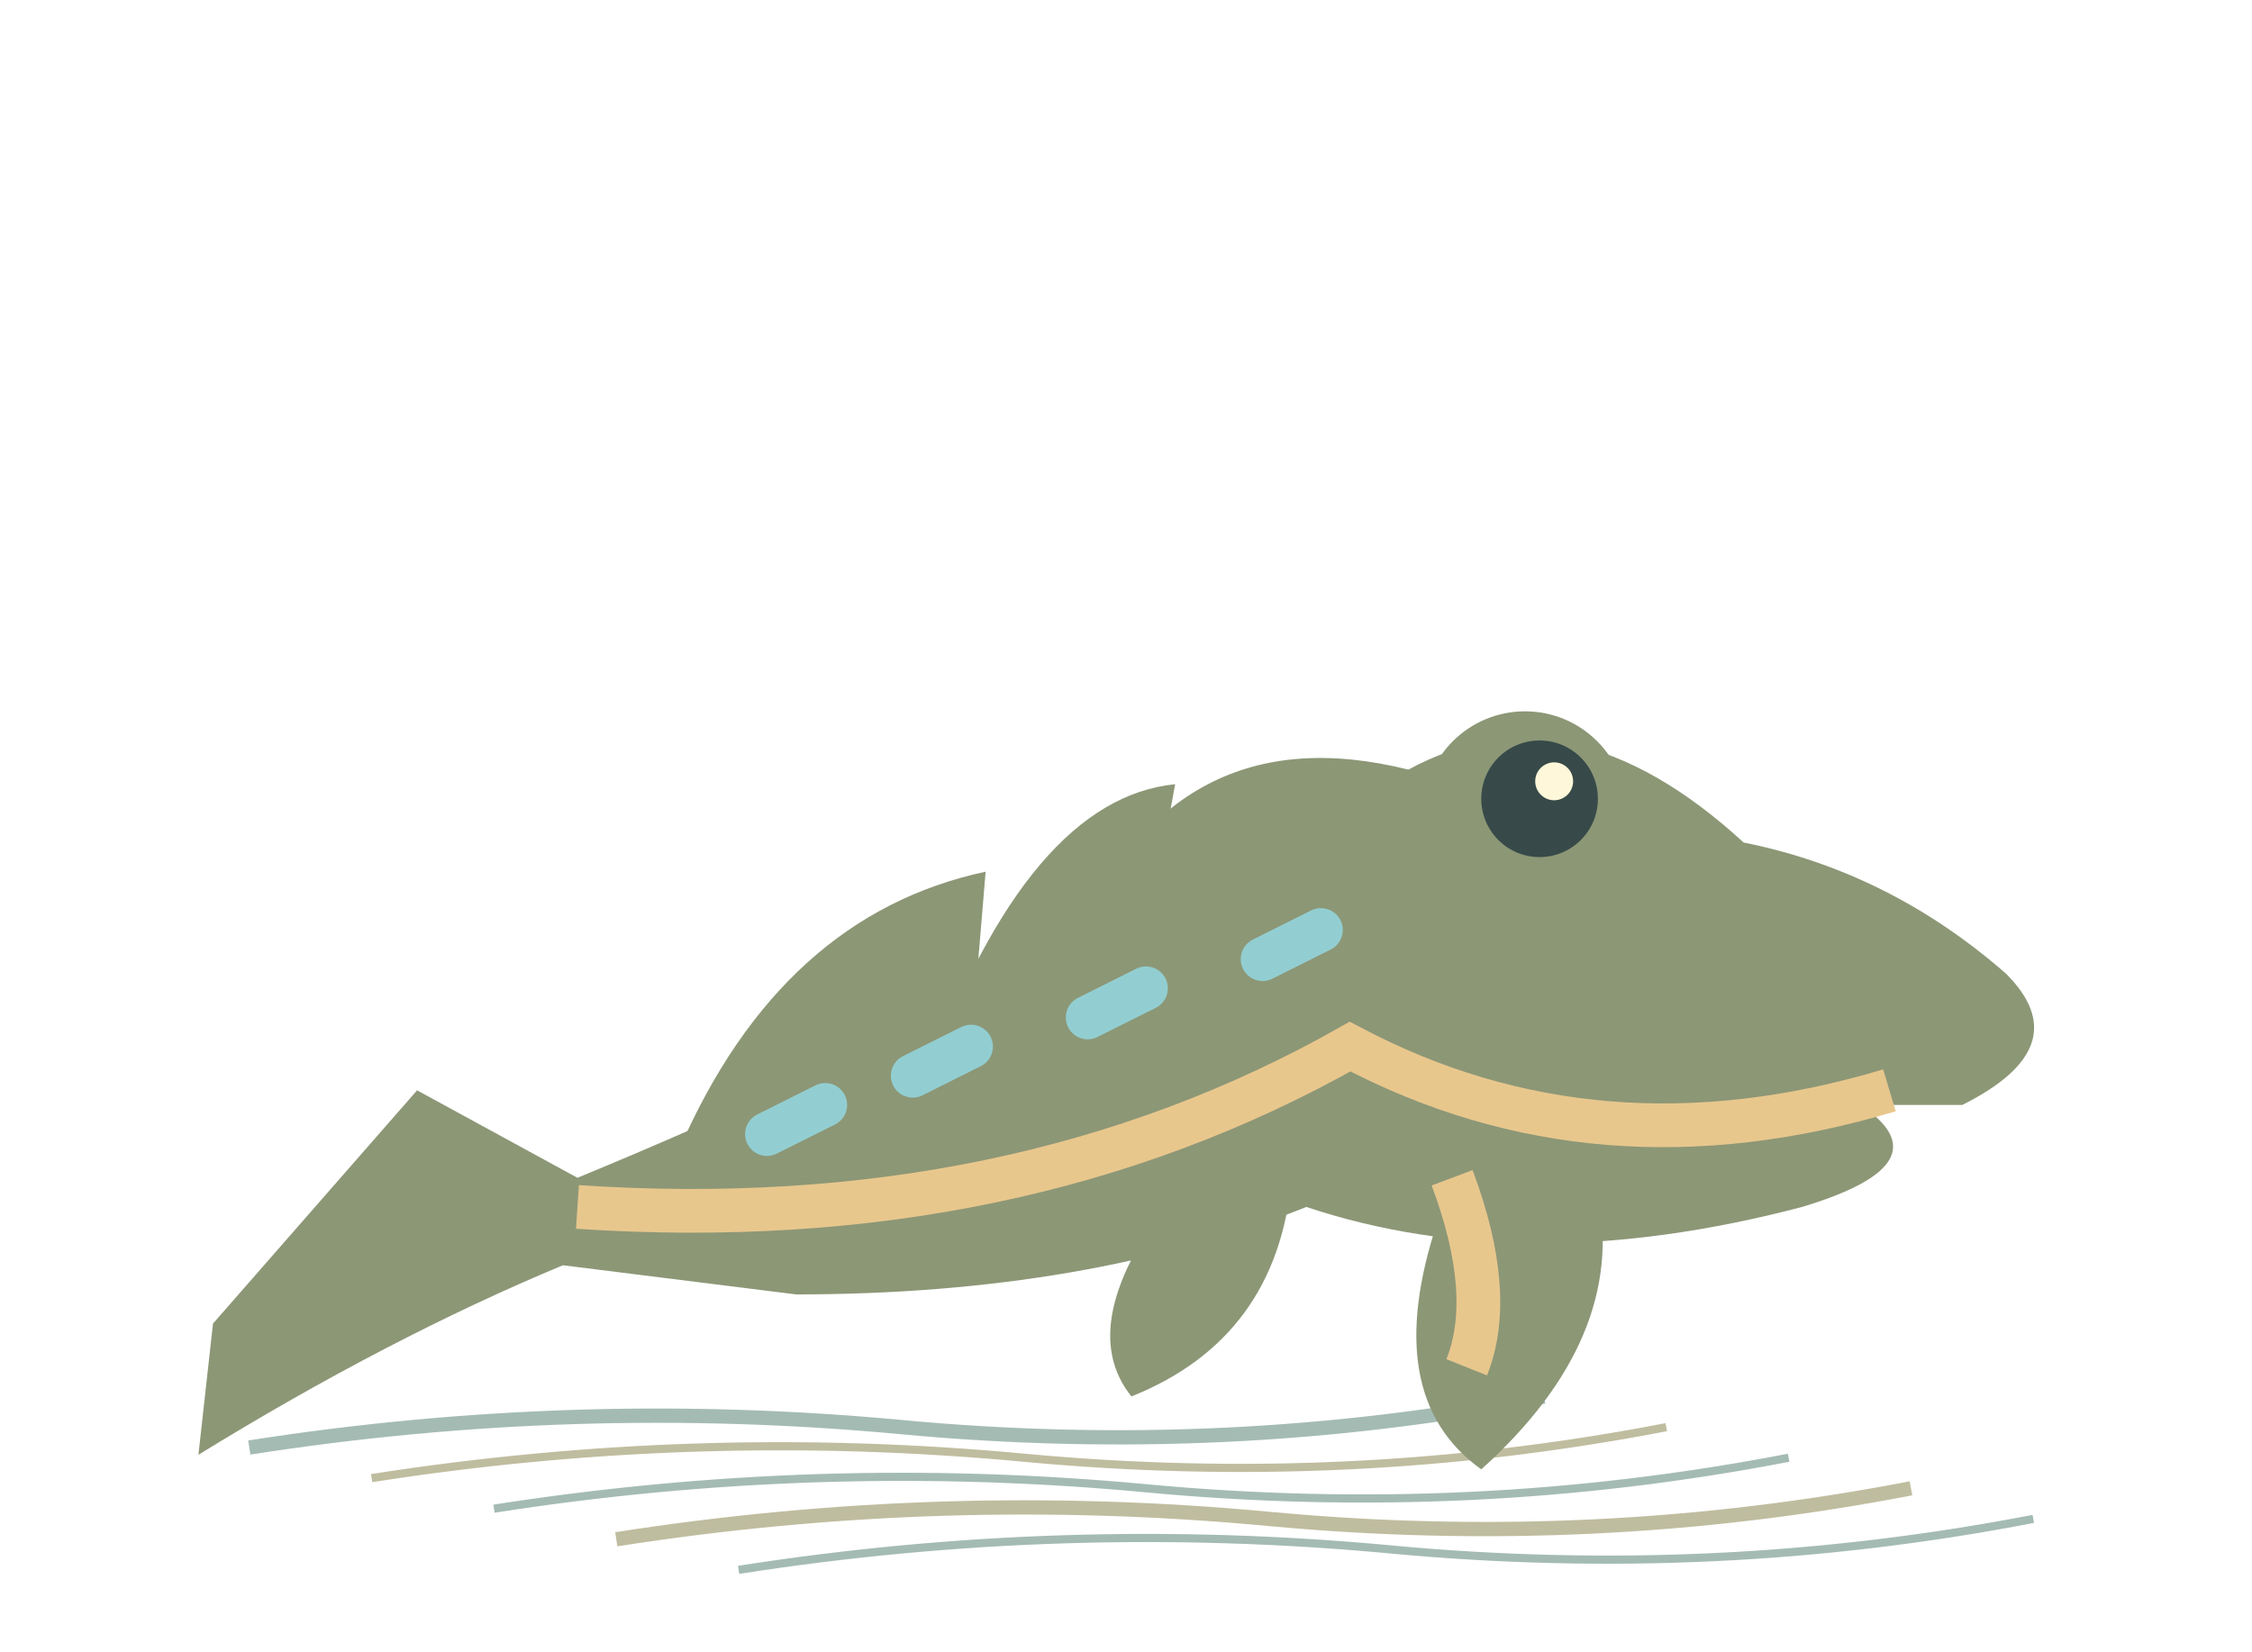
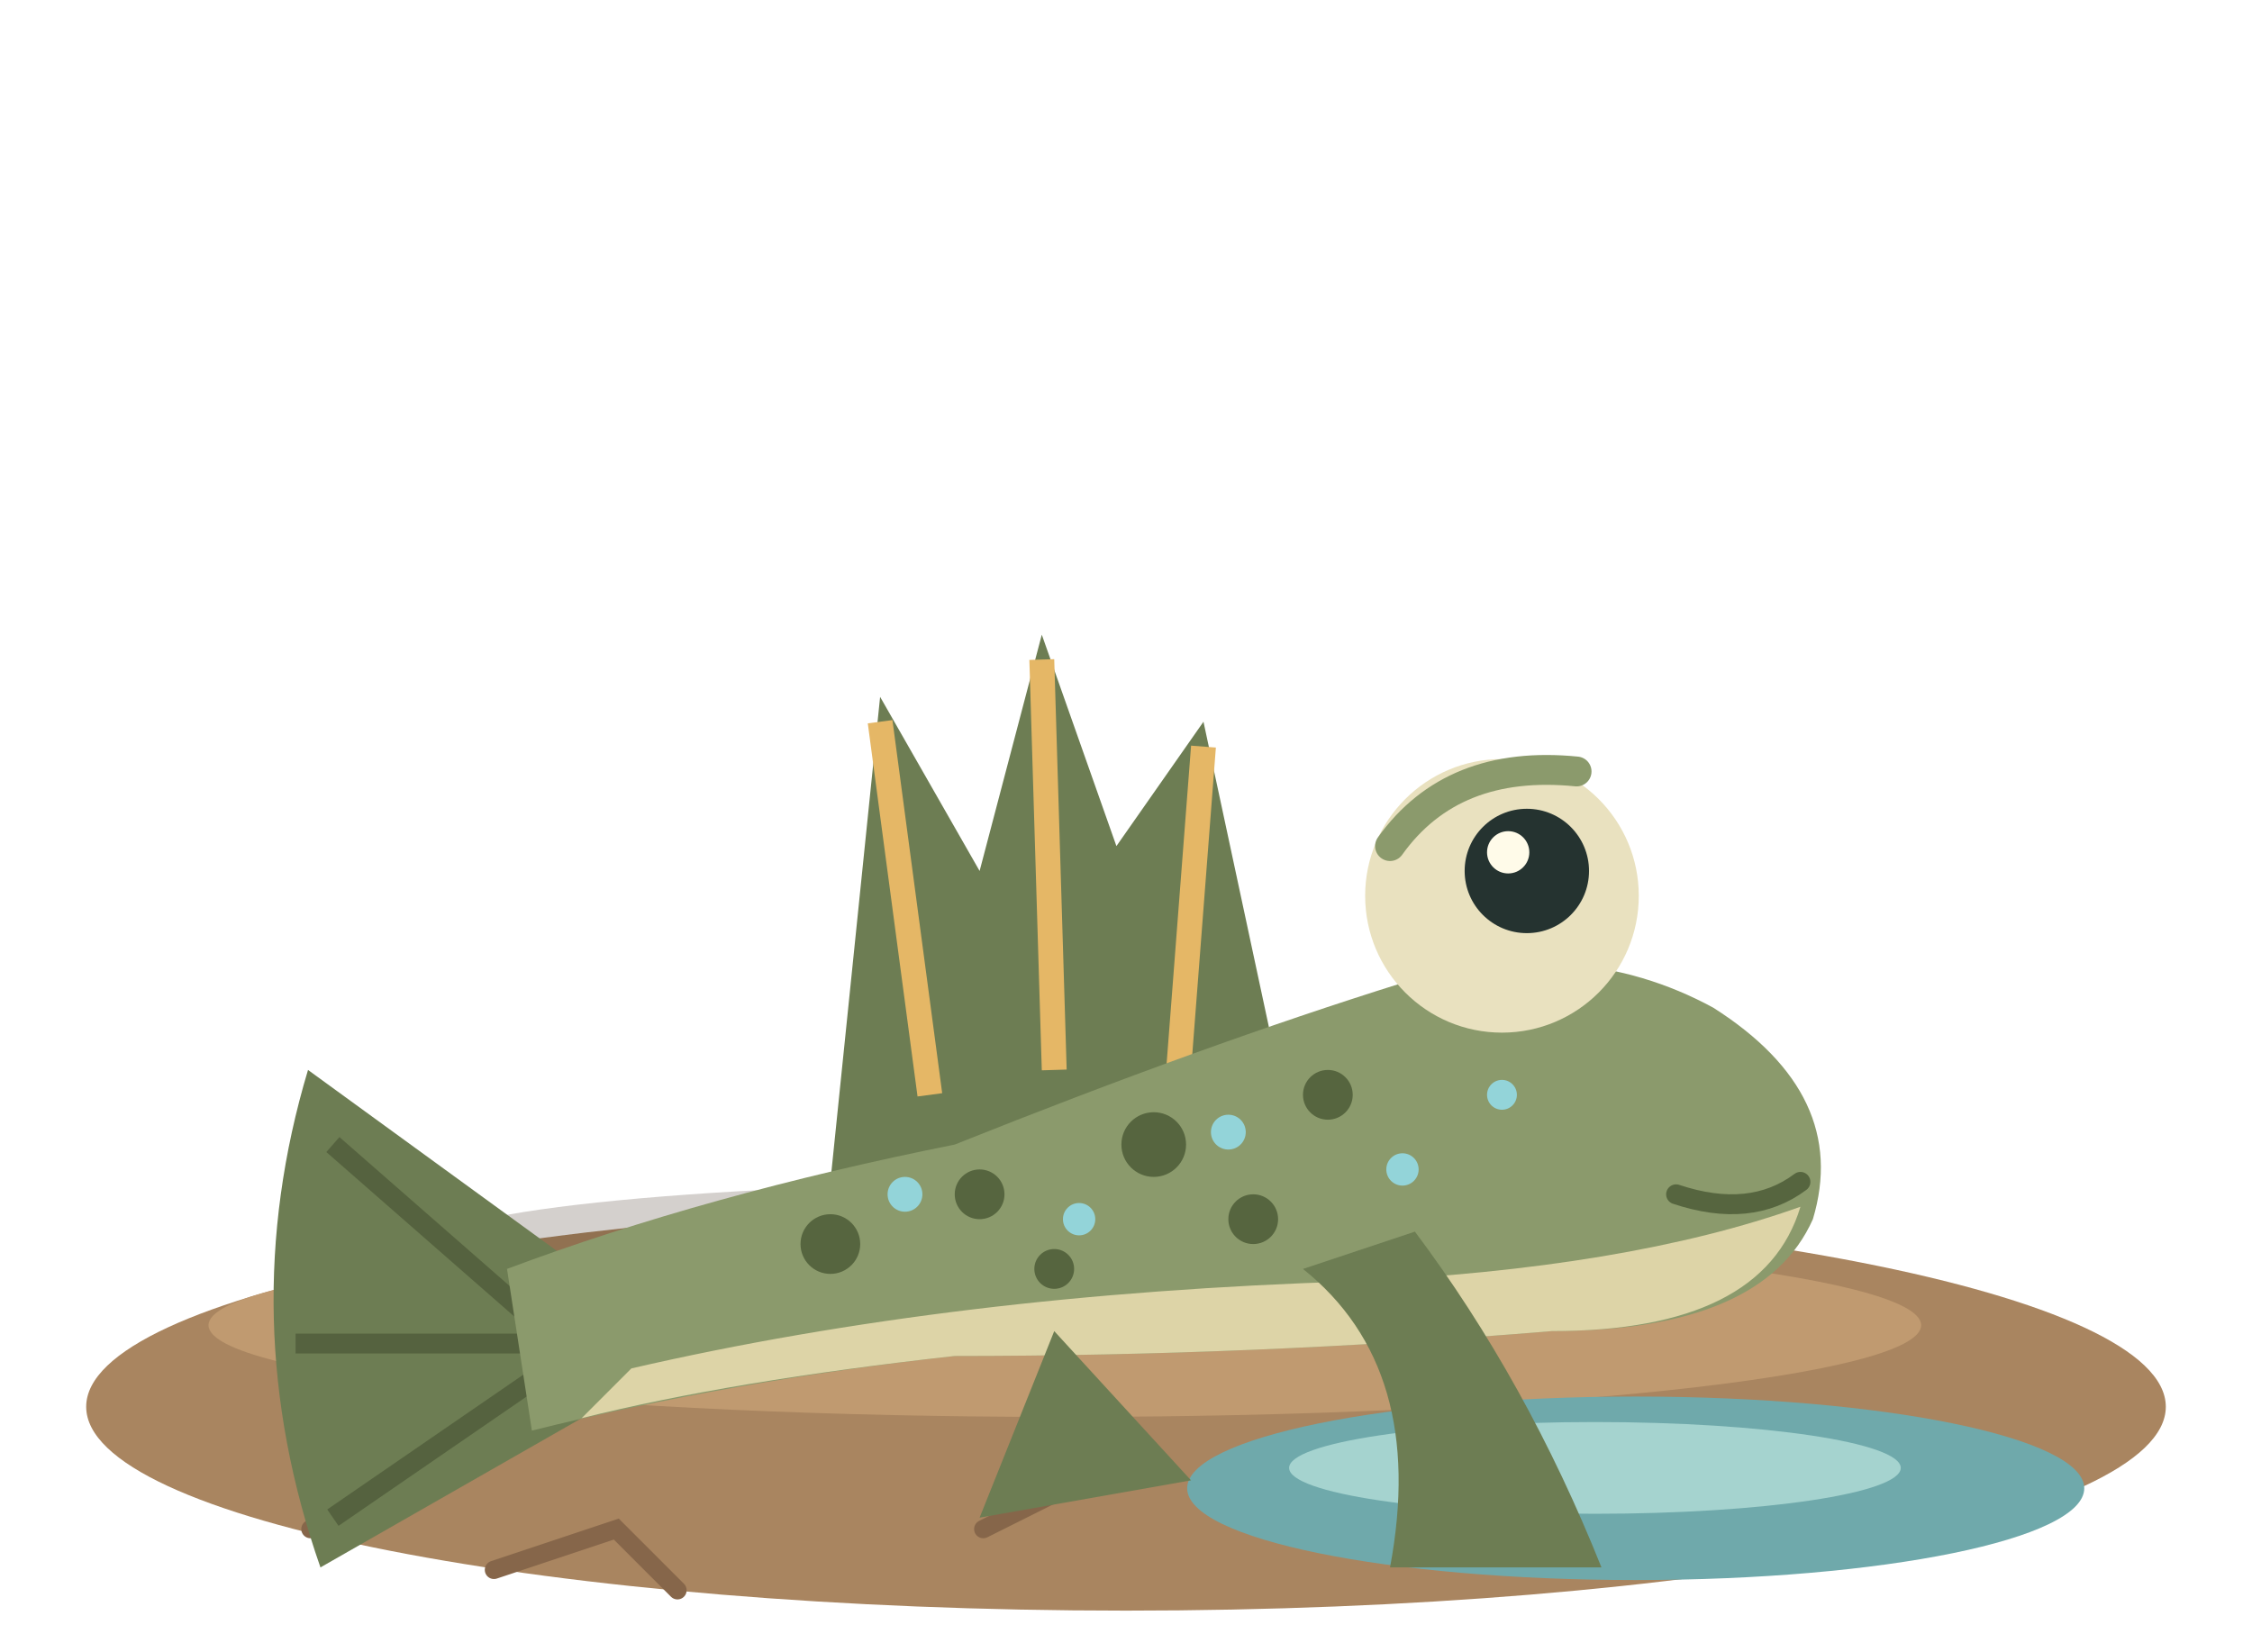
<svg xmlns="http://www.w3.org/2000/svg" width="300" height="220" viewBox="0 0 220 162">
-   <g>
-     <path d="M24 142 q32 -5 64 -2 t63 -3" fill="none" stroke="#a4bbb4" stroke-width="1.4" />
-     <path d="M36 145 q32 -5 64 -2 t63 -3" fill="none" stroke="#bfbd9f" stroke-width="0.8" />
-     <path d="M48 148 q32 -5 64 -2 t63 -3" fill="none" stroke="#a4bbb4" stroke-width="0.8" />
-     <path d="M60 151 q32 -5 64 -2 t63 -3" fill="none" stroke="#bfbd9f" stroke-width="1.4" />
-     <path d="M72 154 q32 -5 64 -2 t63 -3" fill="none" stroke="#a4bbb4" stroke-width="0.8" />
-   </g>
-   <g transform="translate(9 4) scale(1.43)">
-     <path d="M8 88 L22 72 L33 78 Q50 71 67 62 Q74 46 90 50 Q101 44 113 55 Q123 57 131 64 Q136 69 128 73 L121 73 Q127 77 117 80 Q98 85 83 80 Q68 86 48 86 L32 84 Q20 89 7 97 Z" fill="#8c9776" />
-     <path d="M40 76 Q47 60 61 57 L60 69 M57 71 Q64 52 74 51 L72 62 M82 78 Q81 89 71 93 Q67 88 74 79 M103 79 Q105 89 95 98 Q88 93 92 81" fill="#8c9776" />
-     <circle cx="98" cy="53" r="7" fill="#8c9776" />
-     <path d="M33 80 Q63 82 86 69 Q103 78 123 72 M93 78 Q96 86 94 91" fill="none" stroke="#e8c78d" stroke-width="3" />
-     <circle cx="99" cy="52" r="4" fill="#374a49" />
-     <circle cx="100" cy="50.8" r="1.3" fill="#fff7da" />
-     <path d="M46 75 l4 -2 M56 71 l4 -2 M68 67 l4 -2 M80 63 l4 -2" stroke="#92ced1" stroke-width="3" stroke-linecap="round" />
+   <ellipse cx="110" cy="138" rx="102" ry="20" fill="#a98560" />
+   <ellipse cx="104" cy="130" rx="84" ry="9" fill="#c09a70" />
+   <ellipse cx="160" cy="146" rx="44" ry="9" fill="#6fa9ab" />
+   <ellipse cx="156" cy="144" rx="30" ry="4.5" fill="#a5d3cf" />
+   <path d="M30 150 l10 -6 M48 154 l12 -4 l6 6 M96 150 l8 -4" fill="none" stroke="#86664a" stroke-width="1.8" stroke-linecap="round" />
+   <ellipse cx="104" cy="122" rx="62" ry="6" fill="#3b2a1d" opacity=".22" />
+   <g transform="translate(20 22) scale(1.22)">
+     <path fill="#6d7d53" d="M50 77 L54 38 L62 52 L67 33 L73 50 L80 40 L86 68 Z" />
+     <path d="M54 40 L58 70 M67 35 L68 68 M80 42 L78 68" fill="none" stroke="#e5b766" stroke-width="2" />
+     <path fill="#6d7d53" d="M30 84 L8 68 Q2 88 9 108 L30 96 Z" />
+     <path d="M10 74 L26 88 M7 90 L26 90 M10 104 L26 93" stroke="#55623f" stroke-width="1.6" fill="none" />
+     <path fill="#8b9a6c" d="M24 84 Q40 78 60 74 Q80 66 96 61 Q110 57 121 63 Q132 70 129 80 Q125 89 108 89 Q84 91 60 91 Q42 93 26 97 Z" />
+     <path fill="#ddd4a7" d="M34 92 Q60 86 92 85 Q114 84 128 79 Q125 89 108 89 Q84 91 60 91 Q42 93 30 96 Z" />
+     <g fill="#56653f">
+       <circle cx="50" cy="82" r="2.4" />
+       <circle cx="62" cy="78" r="2" />
+       <circle cx="76" cy="74" r="2.6" />
+       <circle cx="90" cy="70" r="2" />
+       <circle cx="68" cy="84" r="1.6" />
+       <circle cx="84" cy="80" r="2" />
+     </g>
+     <g fill="#93d4d9">
+       <circle cx="56" cy="78" r="1.4" />
+       <circle cx="70" cy="80" r="1.3" />
+       <circle cx="82" cy="73" r="1.4" />
+       <circle cx="96" cy="76" r="1.3" />
+       <circle cx="104" cy="70" r="1.2" />
+     </g>
+     <path fill="#6d7d53" d="M88 84 Q98 92 95 108 L112 108 Q106 93 97 81 Z" />
+     <path fill="#6d7d53" d="M68 89 L62 104 L79 101 Z" />
+     <path d="M118 78 Q124 80 128 77" stroke="#56653f" stroke-width="1.6" fill="none" stroke-linecap="round" />
+     <circle cx="104" cy="54" r="11" fill="#e9e1bf" />
+     <circle cx="106" cy="52" r="5" fill="#253330" />
+     <circle cx="104.5" cy="50.5" r="1.7" fill="#fffbe9" />
+     <path d="M95 50 Q100 43 110 44" stroke="#8b9a6c" stroke-width="2.4" fill="none" stroke-linecap="round" />
  </g>
</svg>
